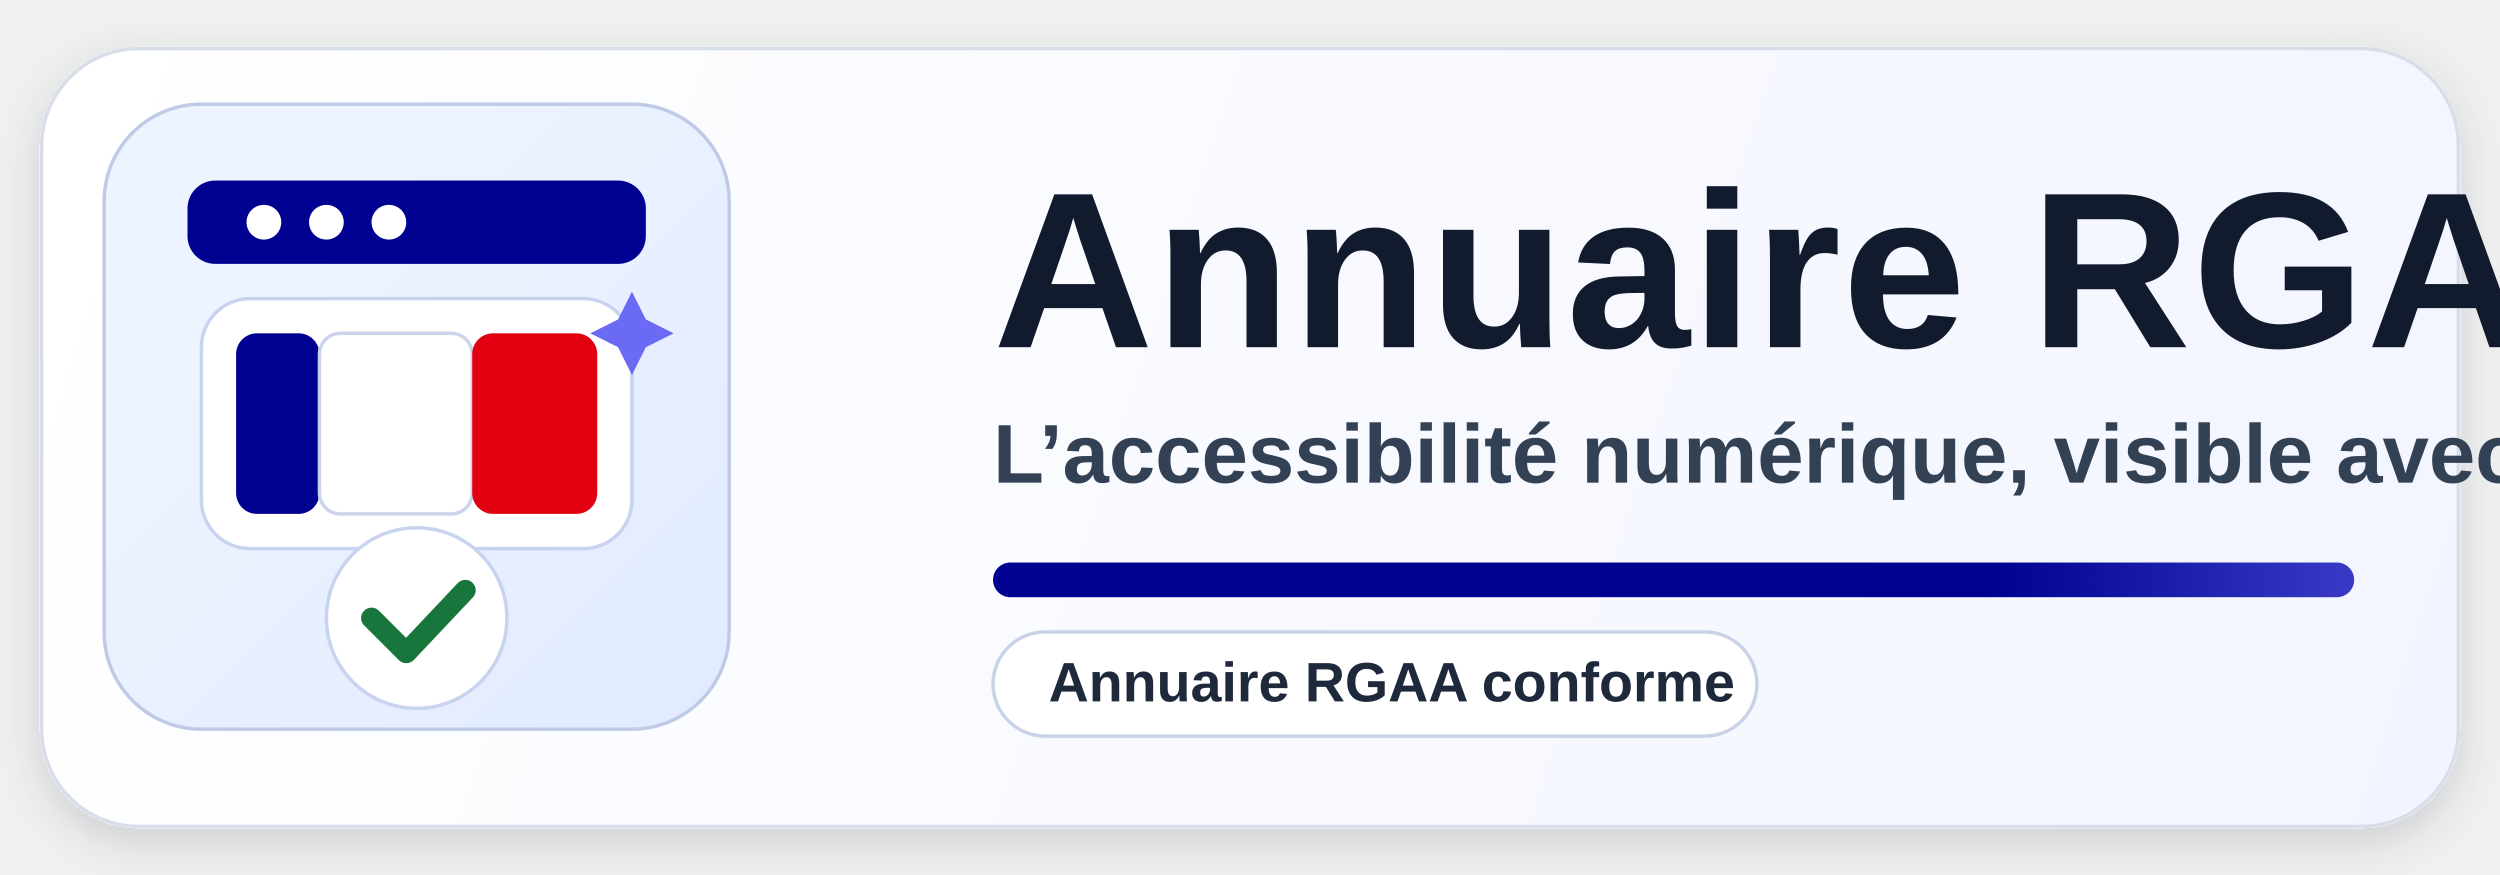
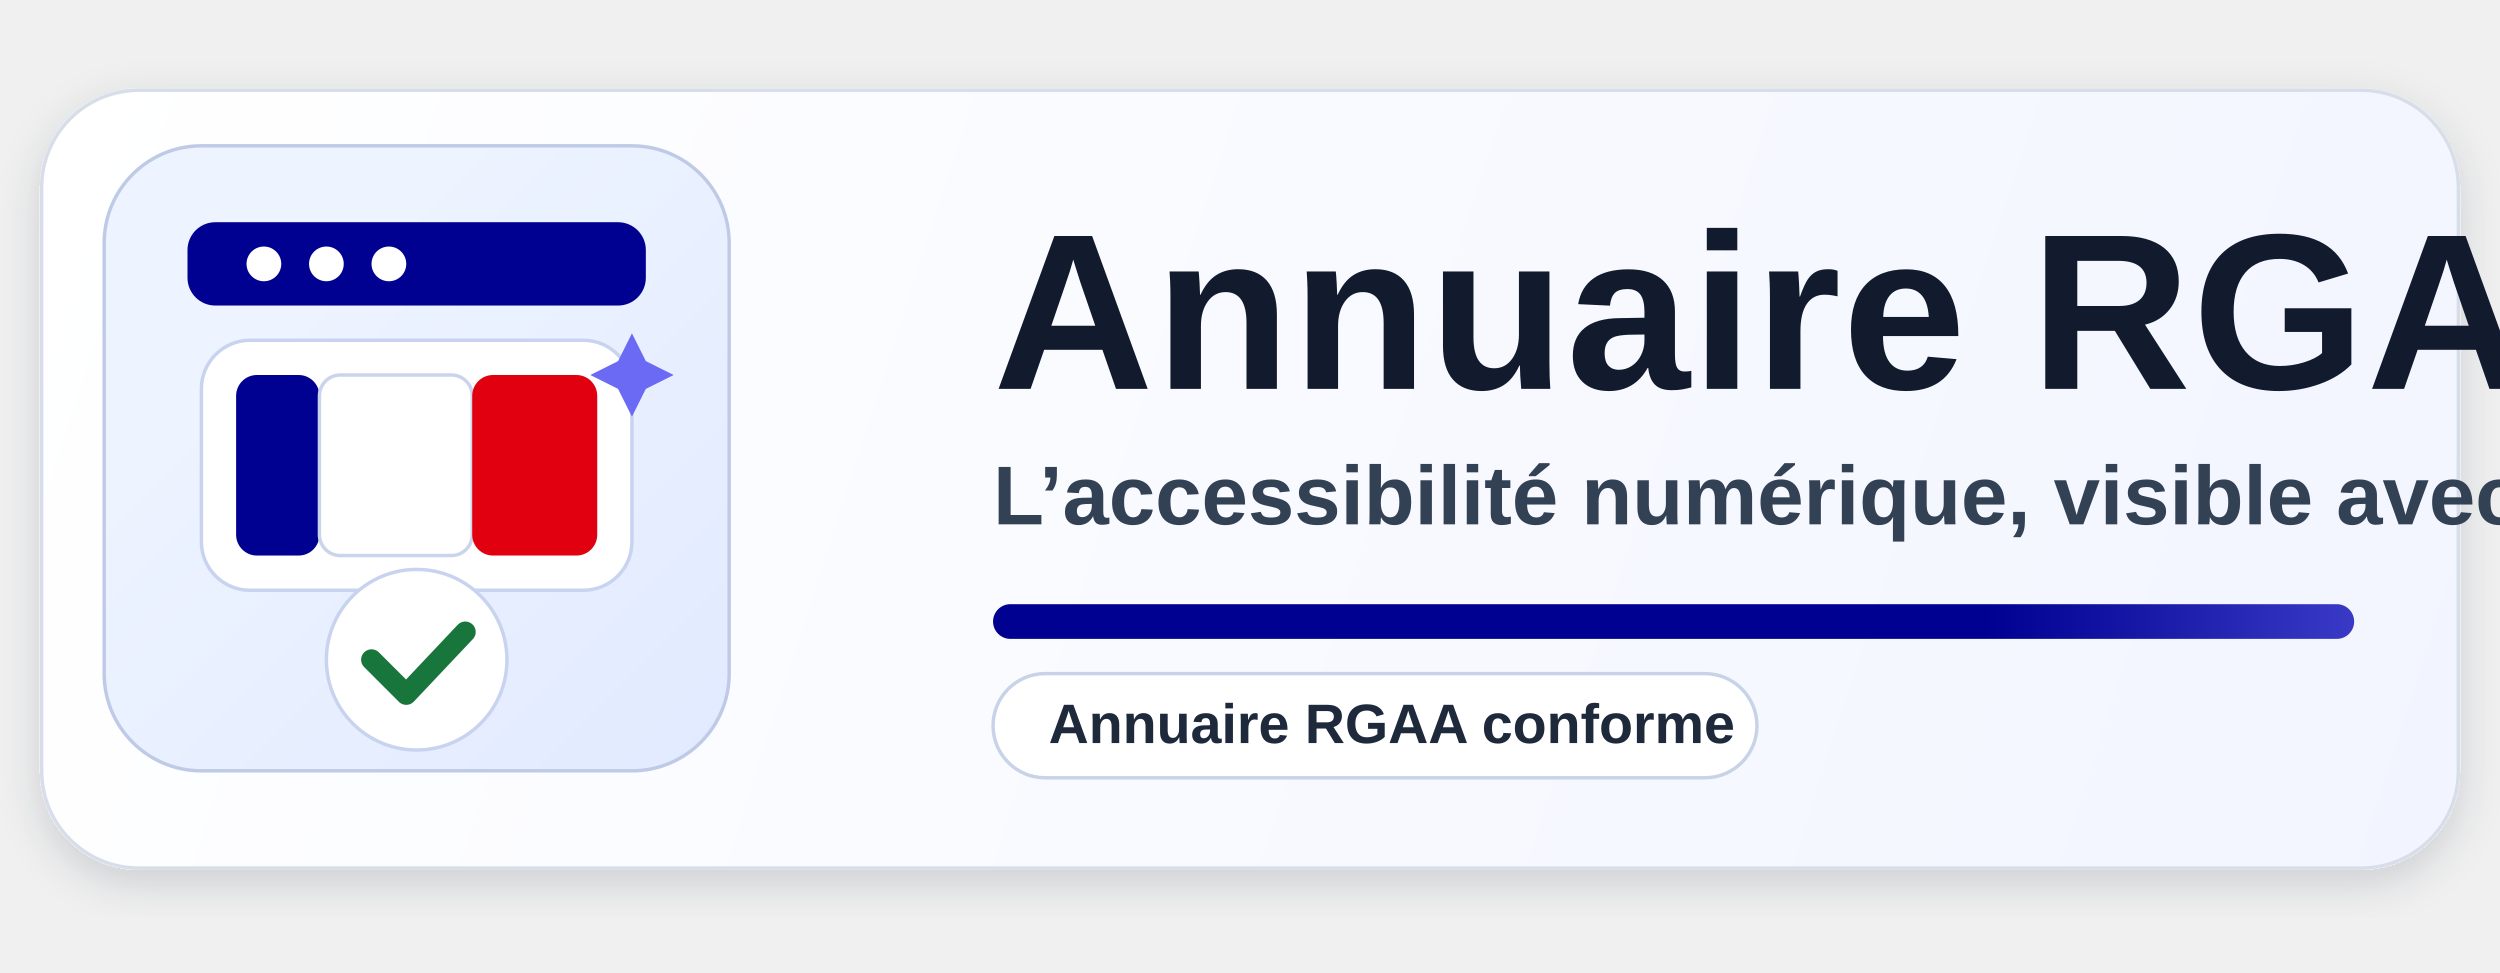
- <svg xmlns="http://www.w3.org/2000/svg" width="720" height="252" viewBox="0 0 720 252" fill="none" role="img" aria-labelledby="logoTitle logoDesc">
+ <svg xmlns="http://www.w3.org/2000/svg" width="720" height="280" viewBox="0 -12 720 280" fill="none" role="img" aria-labelledby="logoTitle logoDesc" style="overflow: visible">
  <defs>
    <linearGradient id="surfaceGrad" x1="12" y1="14" x2="708" y2="238" gradientUnits="userSpaceOnUse">
      <stop offset="0" stop-color="#FFFFFF" />
      <stop offset="1" stop-color="#F2F5FF" />
    </linearGradient>
    <linearGradient id="chipGrad" x1="40" y1="40" x2="232" y2="232" gradientUnits="userSpaceOnUse">
      <stop offset="0" stop-color="#EEF4FF" />
      <stop offset="1" stop-color="#DCE6FF" />
    </linearGradient>
    <linearGradient id="brandLine" x1="286" y1="176" x2="676" y2="176" gradientUnits="userSpaceOnUse">
      <stop offset="0" stop-color="#000091" />
      <stop offset="0.5" stop-color="#6A6AF4" />
      <stop offset="1" stop-color="#E1000F" />
    </linearGradient>
    <filter id="softShadow" x="0" y="0" width="720" height="252" filterUnits="userSpaceOnUse" color-interpolation-filters="sRGB">
      <feFlood flood-opacity="0" result="BackgroundImageFix" />
      <feColorMatrix in="SourceAlpha" type="matrix" values="0 0 0 0 0 0 0 0 0 0 0 0 0 0 0 0 0 0 127 0" result="hardAlpha" />
      <feOffset dy="4" />
      <feGaussianBlur stdDeviation="6" />
      <feComposite in2="hardAlpha" operator="out" />
      <feColorMatrix type="matrix" values="0 0 0 0 0.04 0 0 0 0 0.08 0 0 0 0 0.17 0 0 0 0.15 0" />
      <feBlend mode="normal" in2="BackgroundImageFix" result="effect1_dropShadow_1_1" />
      <feBlend mode="normal" in="SourceGraphic" in2="effect1_dropShadow_1_1" result="shape" />
    </filter>
  </defs>
  <g filter="url(#softShadow)">
    <rect x="12" y="14" width="696" height="224" rx="28" fill="url(#surfaceGrad)" stroke="#D8DEE9" />
  </g>
  <g transform="translate(30 30)">
    <rect x="0" y="0" width="180" height="180" rx="28" fill="url(#chipGrad)" stroke="#BFCBE6" />
    <rect x="24" y="22" width="132" height="24" rx="8" fill="#000091" />
    <circle cx="46" cy="34" r="5" fill="#FFFFFF" />
    <circle cx="64" cy="34" r="5" fill="#FFFFFF" />
    <circle cx="82" cy="34" r="5" fill="#FFFFFF" />
    <rect x="28" y="56" width="124" height="72" rx="14" fill="#FFFFFF" stroke="#C7D3EF" />
    <rect x="38" y="66" width="24" height="52" rx="6" fill="#000091" />
    <rect x="62" y="66" width="44" height="52" rx="6" fill="#FFFFFF" stroke="#CAD4EA" />
    <rect x="106" y="66" width="36" height="52" rx="6" fill="#E1000F" />
    <g transform="translate(42 118)">
      <circle cx="48" cy="30" r="26" fill="#FFFFFF" stroke="#C7D3EF" />
      <path d="M35 30L45 40L62 22" stroke="#18753C" stroke-width="6" stroke-linecap="round" stroke-linejoin="round" />
    </g>
    <path d="M152 54L156 62L164 66L156 70L152 78L148 70L140 66L148 62L152 54Z" fill="#6A6AF4" />
  </g>
  <g transform="translate(286 44)">
    <text x="0" y="56" fill="#121B2E" font-size="64" font-family="Marianne, Segoe UI, Arial, sans-serif" font-weight="800" letter-spacing="0.4">
      Annuaire RGAA
    </text>
    <text x="0" y="95" fill="#334155" font-size="24" font-family="Marianne, Segoe UI, Arial, sans-serif" font-weight="600">
      L’accessibilité numérique, visible avec fierté
    </text>
    <rect x="0" y="118" width="392" height="10" rx="5" fill="url(#brandLine)" />
    <rect x="0" y="138" width="220" height="30" rx="15" fill="#FFFFFF" stroke="#C8D3E8" />
    <text x="16" y="158" fill="#1E293B" font-size="16" font-family="Marianne, Segoe UI, Arial, sans-serif" font-weight="700">
      Annuaire RGAA conforme
    </text>
  </g>
</svg>
